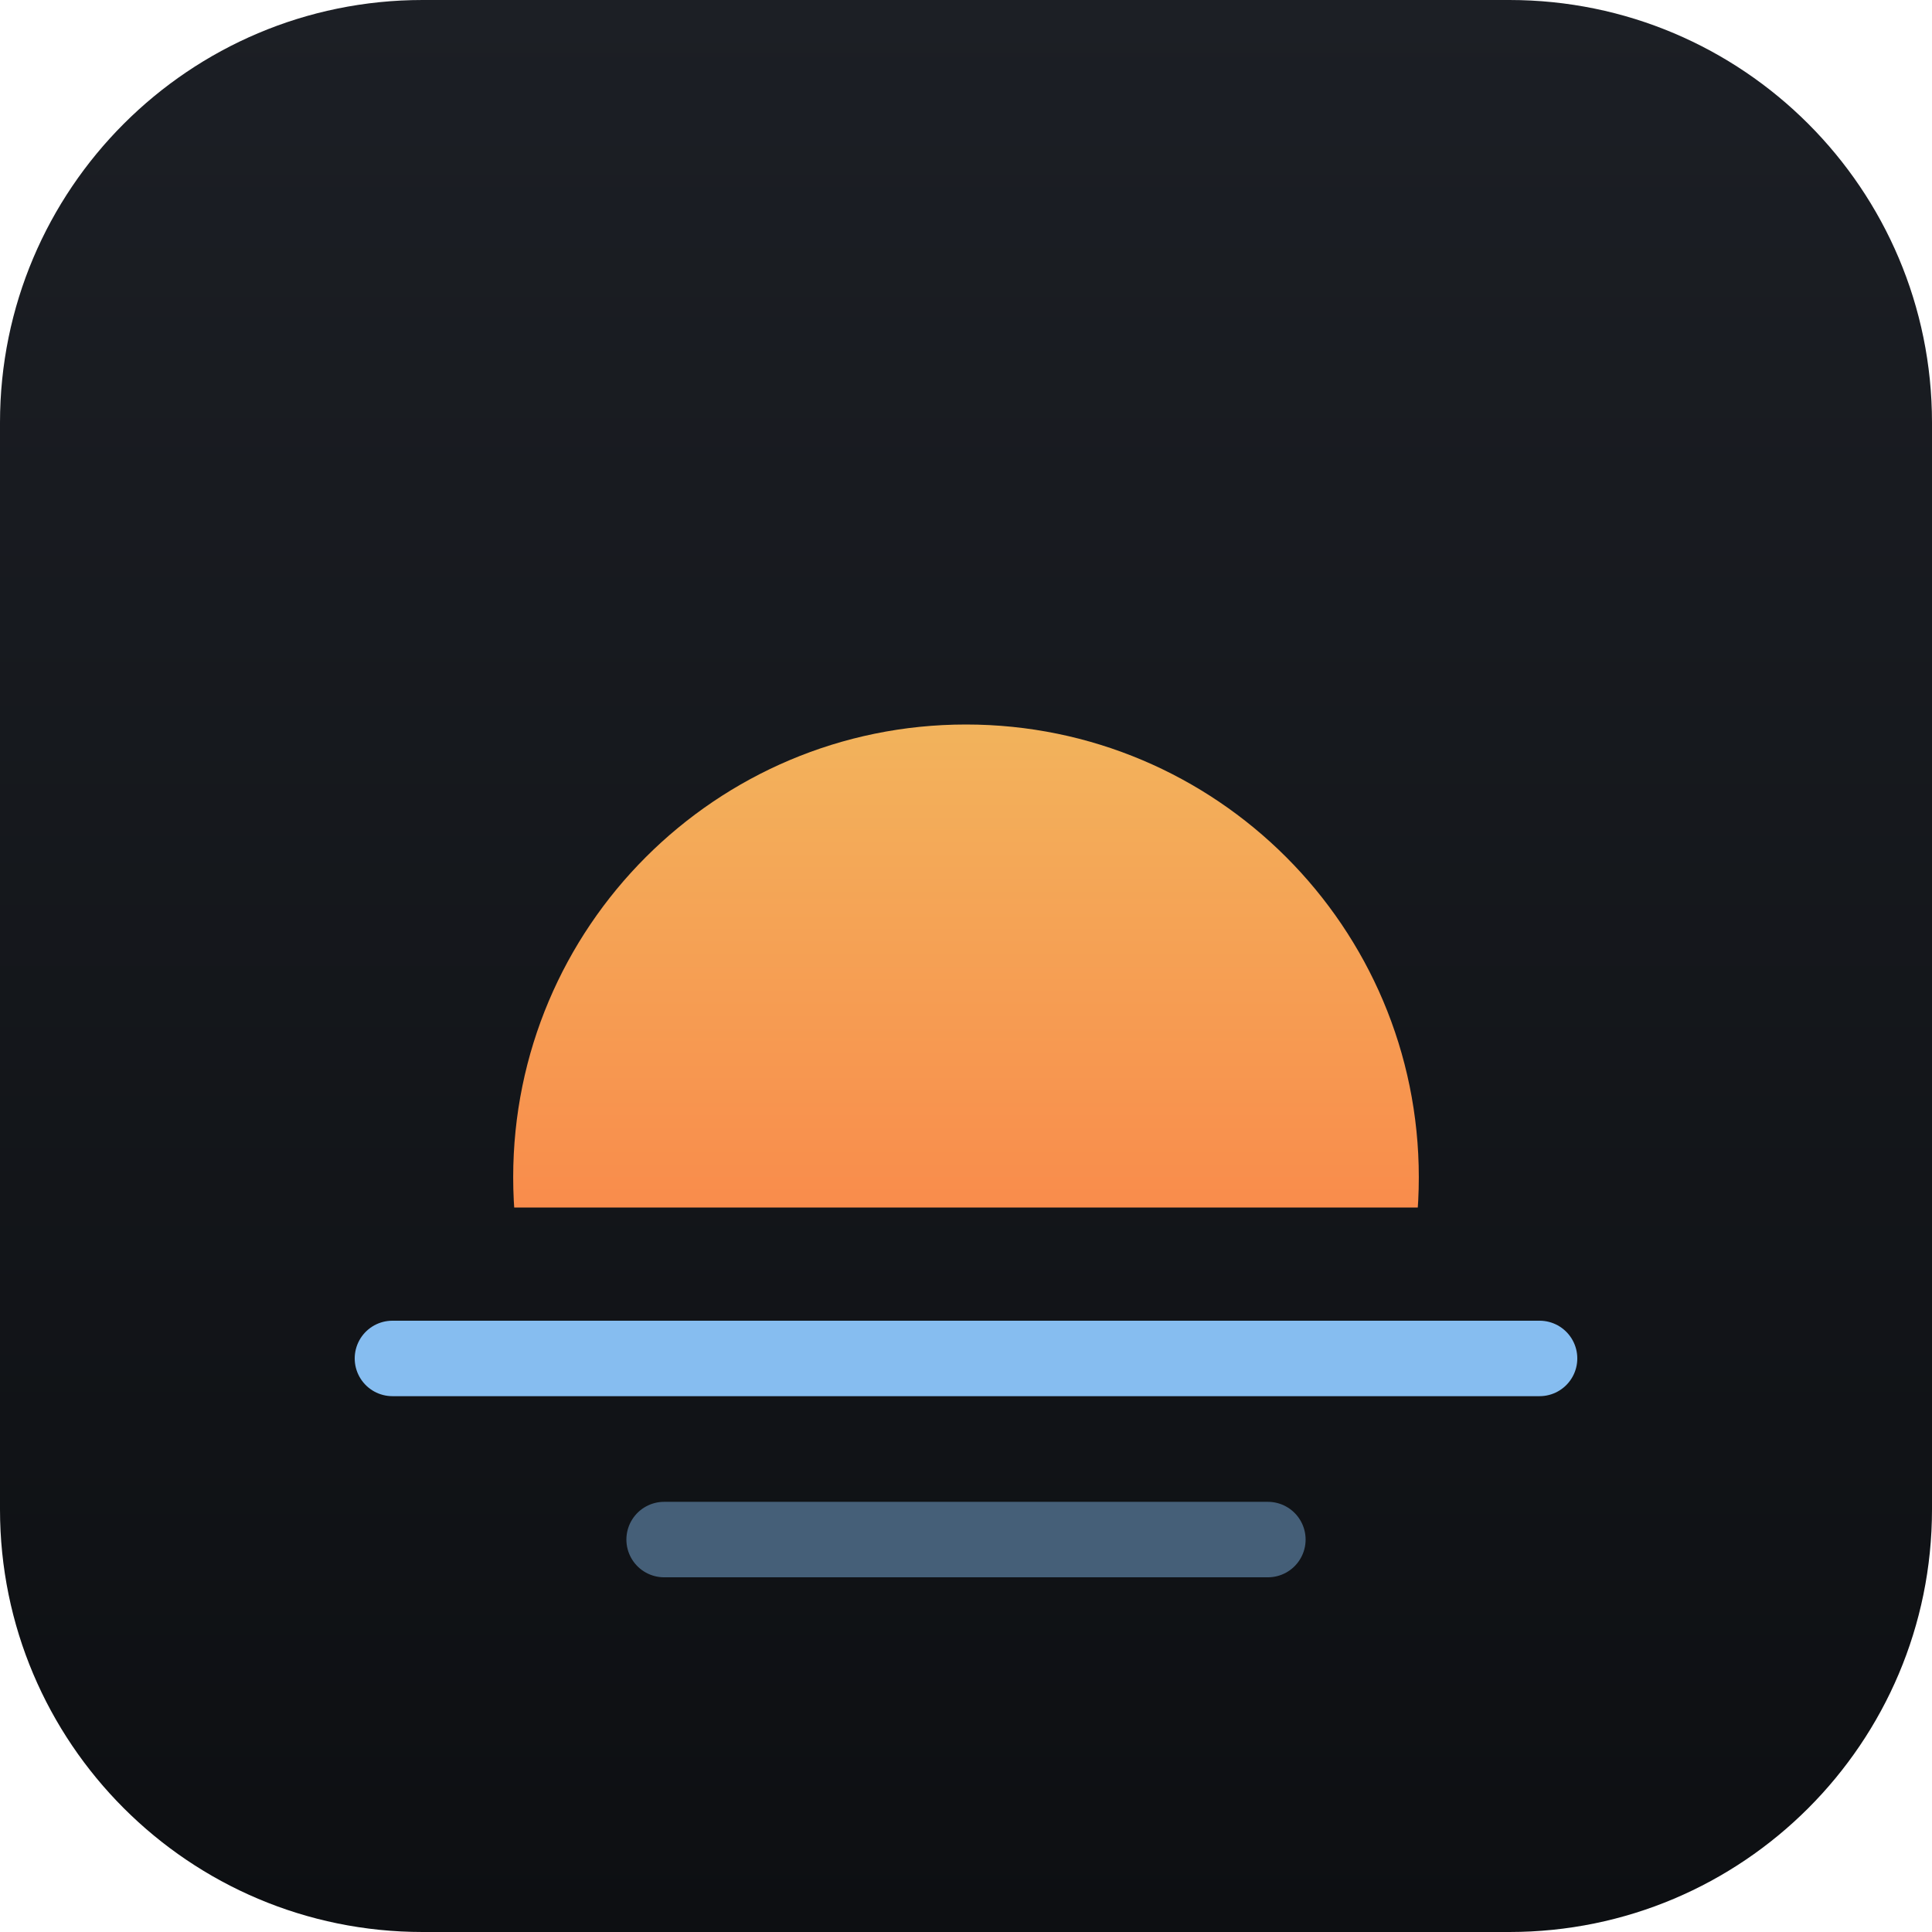
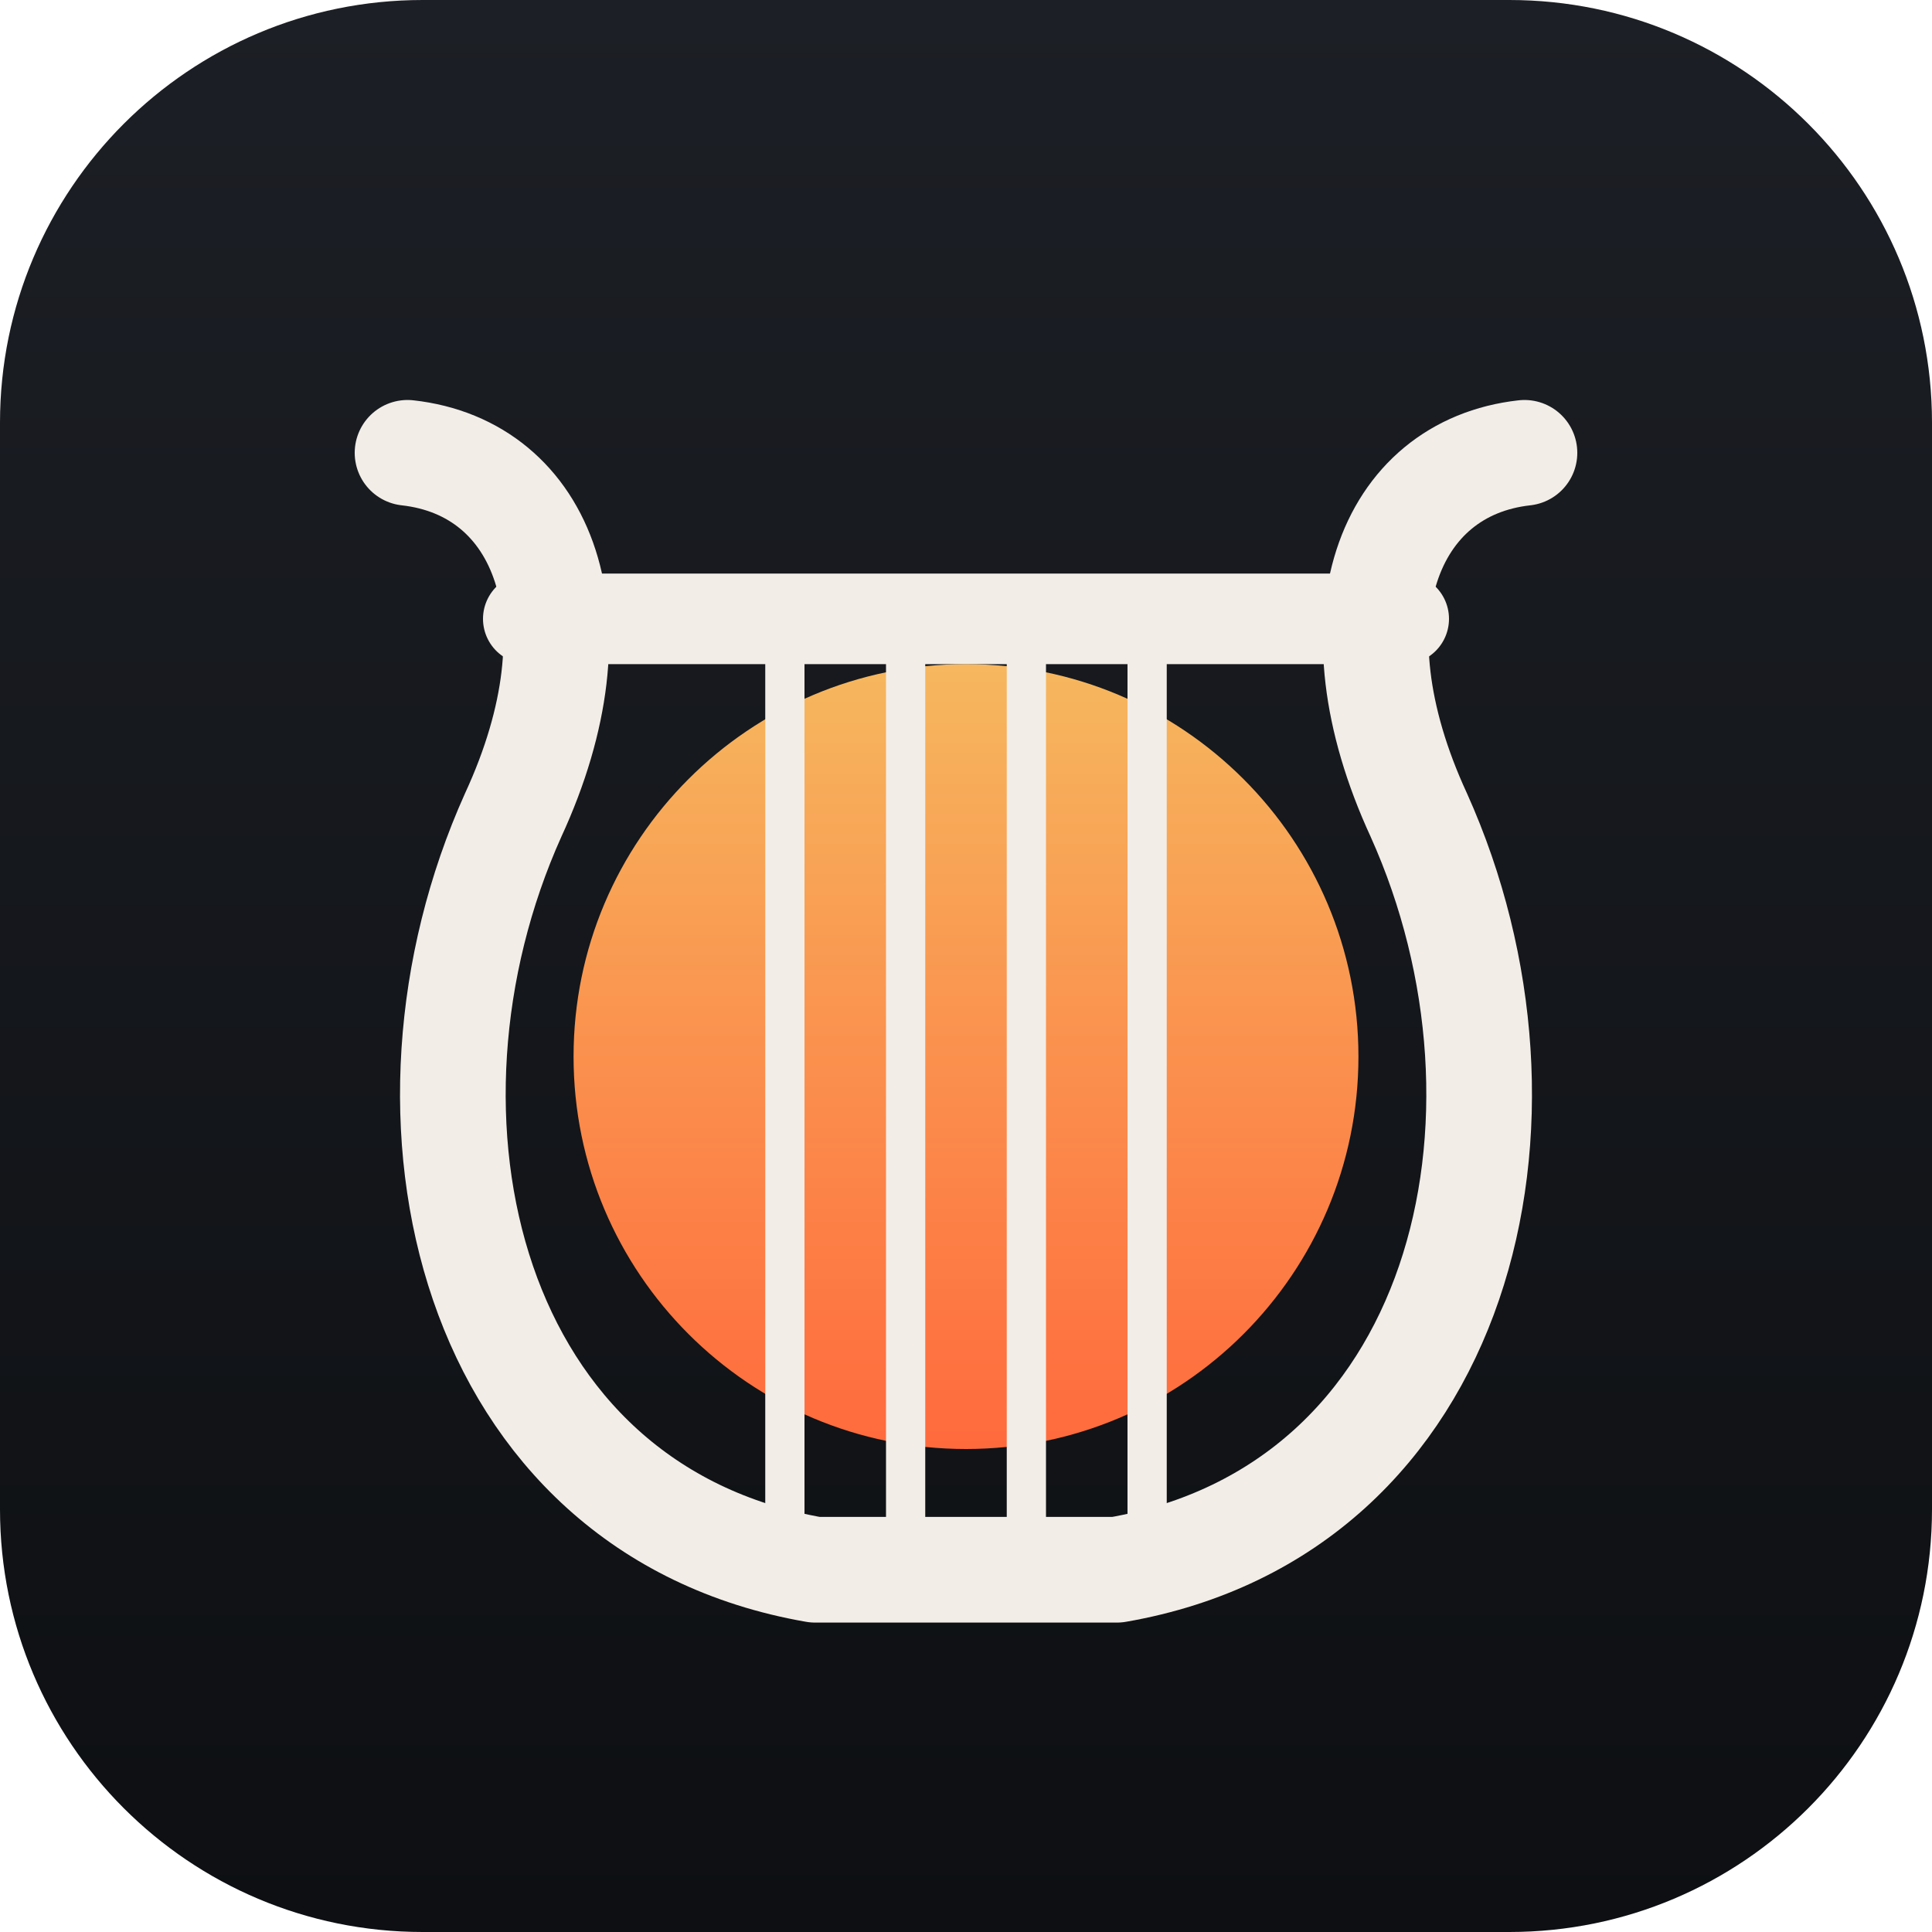
<svg xmlns="http://www.w3.org/2000/svg" viewBox="0 0 128 128">
  <defs>
    <linearGradient id="sky" x1="0" y1="0" x2="0" y2="1">
      <stop offset="0" stop-color="#1c1f25" />
      <stop offset="1" stop-color="#0d0f12" />
    </linearGradient>
    <linearGradient id="sun" x1="0" y1="0" x2="0" y2="1">
-       <stop offset="0" stop-color="#f2b35c" />
+       <stop offset="0" stop-color="#f6b75e" />
      <stop offset="1" stop-color="#ff6a3d" />
    </linearGradient>
-     <clipPath id="above">
-       <rect x="0" y="0" width="128" height="80" />
-     </clipPath>
  </defs>
  <rect width="128" height="128" rx="28" fill="url(#sky)" />
-   <circle cx="64" cy="78" r="30" fill="url(#sun)" clip-path="url(#above)" />
-   <path d="M26 90h76" stroke="#86bdf0" stroke-width="5" stroke-linecap="round" />
-   <path d="M44 102h40" stroke="#86bdf0" stroke-width="5" stroke-linecap="round" opacity="0.45" />
+   <circle cx="64" cy="70" r="26" fill="url(#sun)" />
+   <g fill="none" stroke="#f2ede7" stroke-linecap="round" stroke-linejoin="round">
+     <path d="M27 30C36 31 40 41 34 54C25 74 31 100 54 104H74C97 100 103 74 94 54C88 41 92 31 101 30" stroke-width="7" />
+     <path d="M35 41H93" stroke-width="6" />
+     <path d="M52 41V103M60 41V103M68 41V103M76 41V103" stroke-width="2.6" />
+   </g>
</svg>
